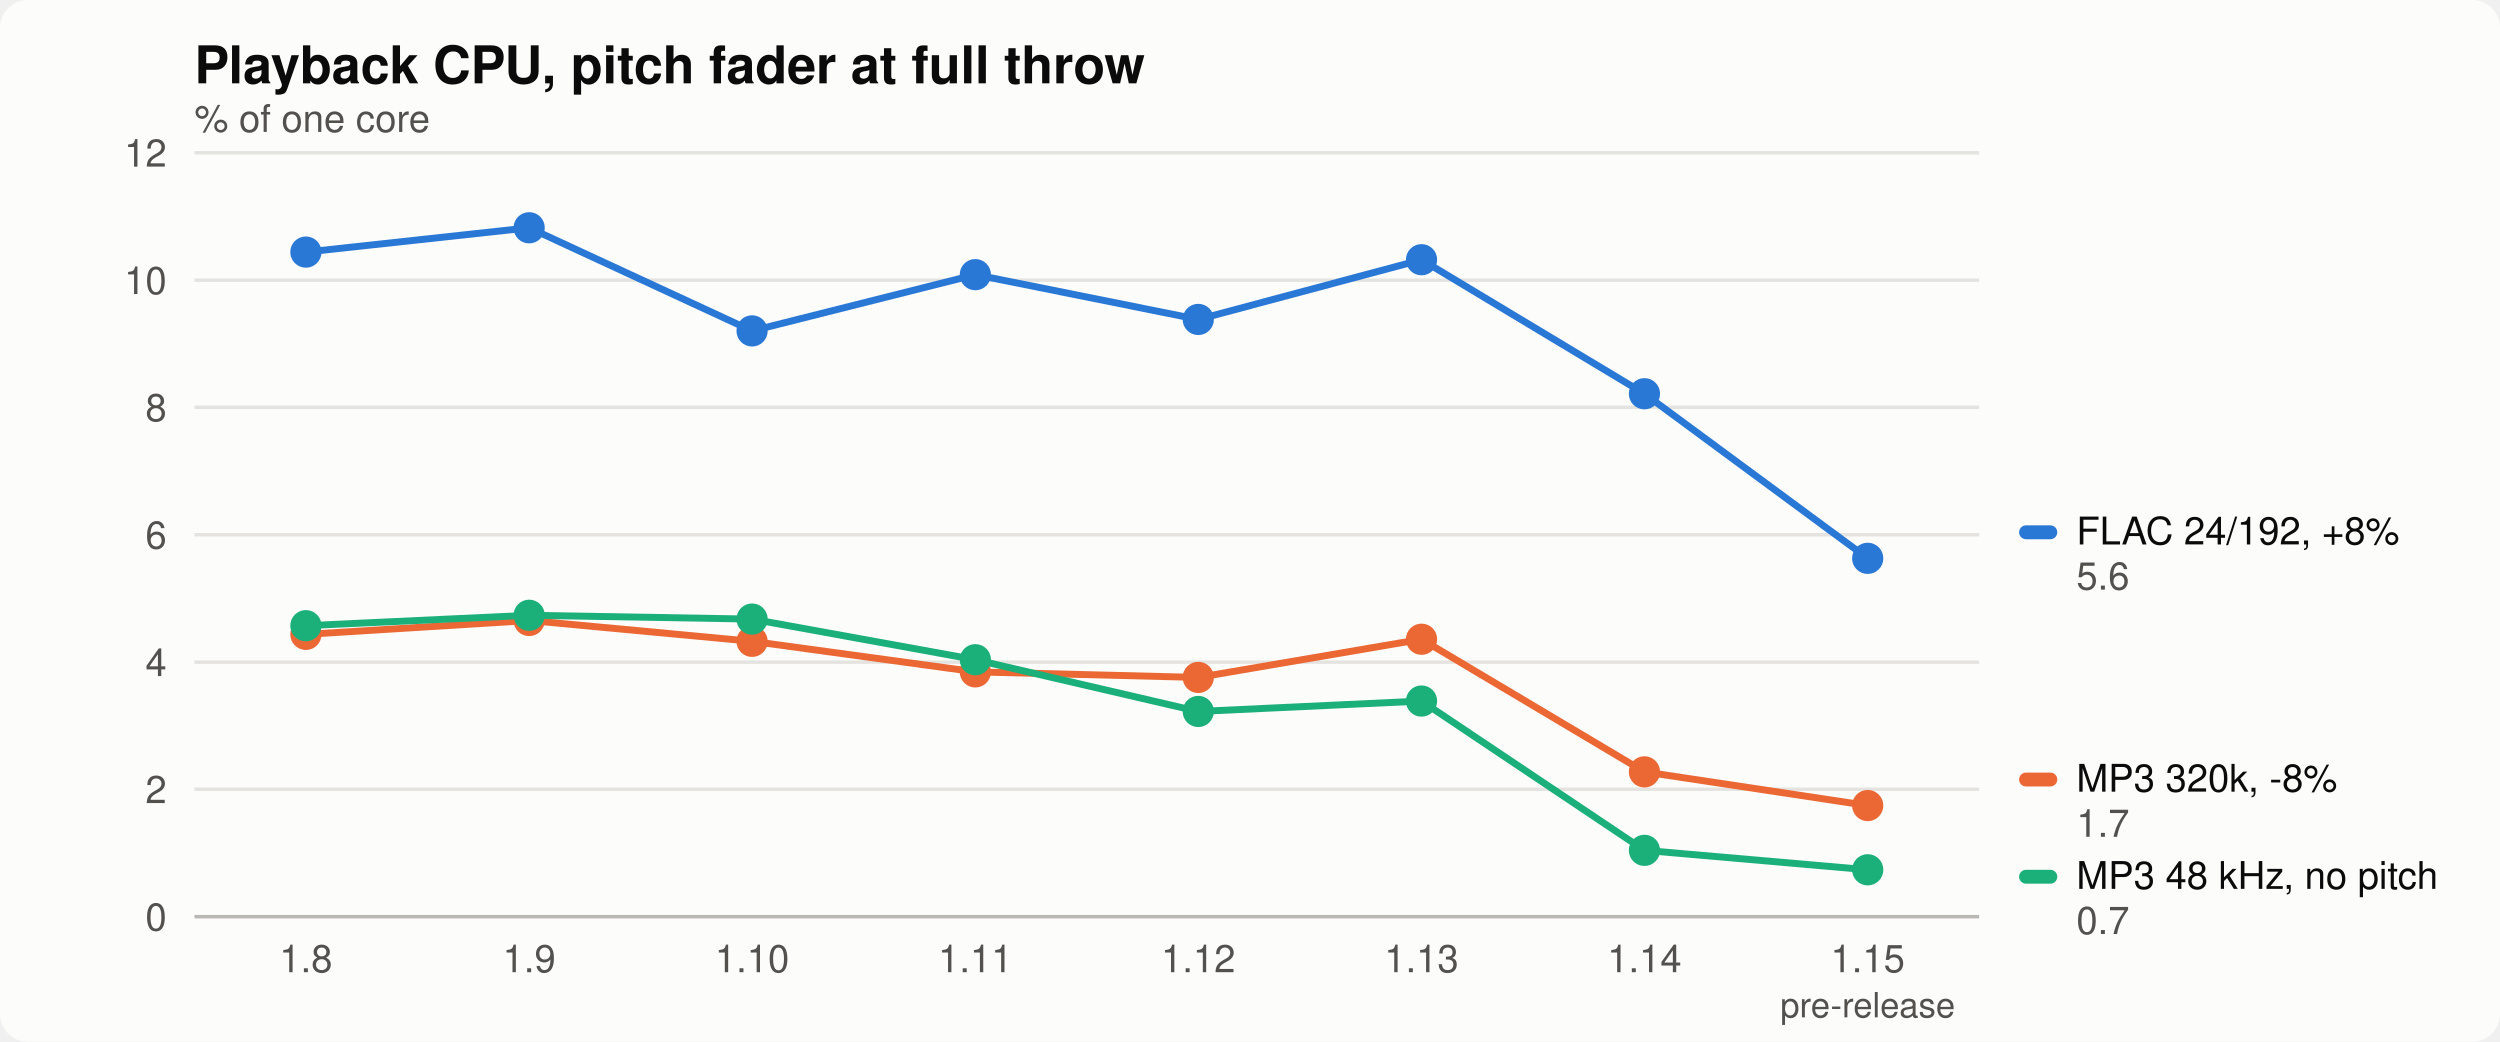
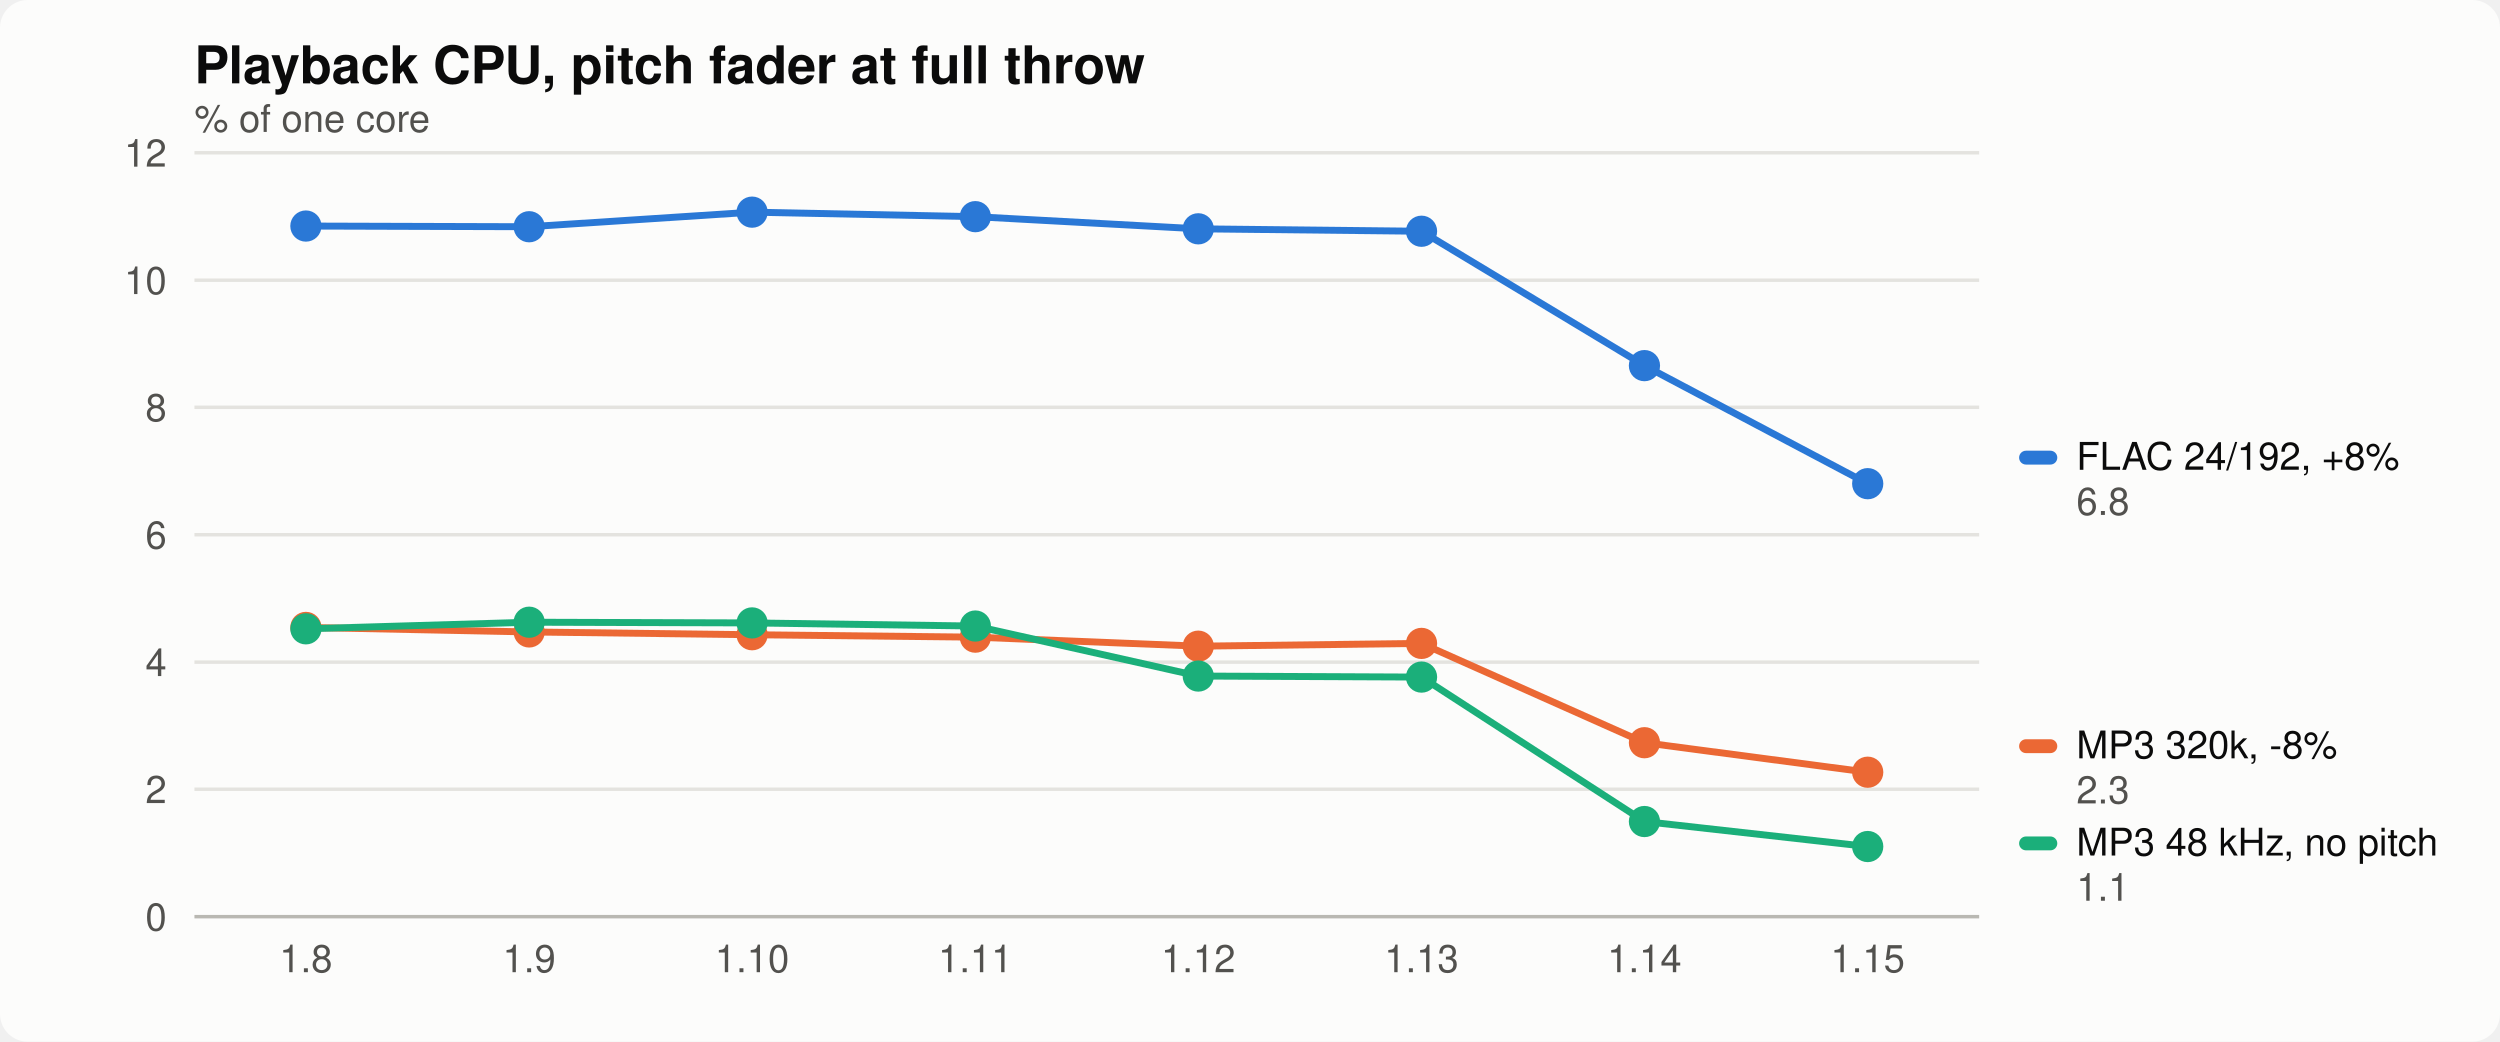
<svg xmlns="http://www.w3.org/2000/svg" viewBox="0 0 720 300" width="720" height="300" font-family="-apple-system,BlinkMacSystemFont,Segoe UI,Helvetica,Arial,sans-serif" role="img" aria-label="Playback CPU, pitch fader at full throw">
  <style>.bg{fill:#fcfcfb}.t{fill:#0b0b0b}.m{fill:#52514e}.g{stroke:#e4e3df}.a{stroke:#b9b8b2}.s0{stroke:#2a78d6;fill:#2a78d6}.s1{stroke:#eb6834;fill:#eb6834}.s2{stroke:#1baf7a;fill:#1baf7a}.s3{stroke:#eda100;fill:#eda100}@media (prefers-color-scheme:dark){.bg{fill:#1a1a19}.t{fill:#ffffff}.m{fill:#c3c2b7}.g{stroke:#2f2f2d}.a{stroke:#555550}.s0{stroke:#3987e5;fill:#3987e5}.s1{stroke:#d95926;fill:#d95926}.s2{stroke:#199e70;fill:#199e70}.s3{stroke:#c98500;fill:#c98500}}.l{fill:none;stroke-width:2;stroke-linejoin:round;stroke-linecap:round}</style>
  <rect class="bg" width="720" height="300" rx="8" />
  <text class="t" x="56" y="24" font-size="15" font-weight="600">Playback CPU, pitch fader at full throw</text>
  <text class="m" x="56" y="38" font-size="11">% of one core</text>
  <line class="a" x1="56" x2="570" y1="264.0" y2="264.0" />
  <text class="m" x="48" y="268.0" font-size="11" text-anchor="end">0</text>
  <line class="g" x1="56" x2="570" y1="227.3" y2="227.3" />
  <text class="m" x="48" y="231.3" font-size="11" text-anchor="end">2</text>
  <line class="g" x1="56" x2="570" y1="190.7" y2="190.7" />
  <text class="m" x="48" y="194.7" font-size="11" text-anchor="end">4</text>
  <line class="g" x1="56" x2="570" y1="154.0" y2="154.0" />
  <text class="m" x="48" y="158.0" font-size="11" text-anchor="end">6</text>
  <line class="g" x1="56" x2="570" y1="117.3" y2="117.3" />
  <text class="m" x="48" y="121.3" font-size="11" text-anchor="end">8</text>
  <line class="g" x1="56" x2="570" y1="80.7" y2="80.7" />
  <text class="m" x="48" y="84.7" font-size="11" text-anchor="end">10</text>
  <line class="g" x1="56" x2="570" y1="44.0" y2="44.0" />
  <text class="m" x="48" y="48.0" font-size="11" text-anchor="end">12</text>
  <text class="m" x="88.1" y="280" font-size="11" text-anchor="middle">1.8</text>
  <text class="m" x="152.4" y="280" font-size="11" text-anchor="middle">1.9</text>
  <text class="m" x="216.6" y="280" font-size="11" text-anchor="middle">1.10</text>
  <text class="m" x="280.9" y="280" font-size="11" text-anchor="middle">1.11</text>
  <text class="m" x="345.1" y="280" font-size="11" text-anchor="middle">1.12</text>
  <text class="m" x="409.4" y="280" font-size="11" text-anchor="middle">1.13</text>
  <text class="m" x="473.6" y="280" font-size="11" text-anchor="middle">1.14</text>
  <text class="m" x="537.9" y="280" font-size="11" text-anchor="middle">1.15</text>
-   <text class="m" x="537.9" y="293" font-size="10" text-anchor="middle">pre-release</text>
-   <path class="l s0" d="M88.1,72.6 L152.4,65.6 L216.6,95.3 L280.9,79.1 L345.1,92.0 L409.4,74.8 L473.6,113.4 L537.9,160.8" />
-   <circle class="s0" cx="88.1" cy="72.6" r="4" stroke="none" />
-   <circle class="s0" cx="152.4" cy="65.6" r="4" stroke="none" />
-   <circle class="s0" cx="216.6" cy="95.3" r="4" stroke="none" />
-   <circle class="s0" cx="280.9" cy="79.1" r="4" stroke="none" />
-   <circle class="s0" cx="345.1" cy="92.0" r="4" stroke="none" />
-   <circle class="s0" cx="409.4" cy="74.8" r="4" stroke="none" />
-   <circle class="s0" cx="473.6" cy="113.4" r="4" stroke="none" />
-   <circle class="s0" cx="537.9" cy="160.8" r="4" stroke="none" />
-   <path class="l s1" d="M88.1,182.7 L152.4,178.7 L216.6,184.7 L280.9,193.5 L345.1,195.1 L409.4,184.1 L473.6,222.3 L537.9,232.0" />
-   <circle class="s1" cx="88.1" cy="182.7" r="4" stroke="none" />
-   <circle class="s1" cx="152.4" cy="178.7" r="4" stroke="none" />
-   <circle class="s1" cx="216.6" cy="184.7" r="4" stroke="none" />
-   <circle class="s1" cx="280.9" cy="193.5" r="4" stroke="none" />
-   <circle class="s1" cx="345.1" cy="195.1" r="4" stroke="none" />
-   <circle class="s1" cx="409.4" cy="184.1" r="4" stroke="none" />
-   <circle class="s1" cx="473.6" cy="222.3" r="4" stroke="none" />
-   <circle class="s1" cx="537.9" cy="232.0" r="4" stroke="none" />
-   <path class="l s2" d="M88.1,180.2 L152.4,177.2 L216.6,178.3 L280.9,190.0 L345.1,204.9 L409.4,201.9 L473.6,244.9 L537.9,250.5" />
-   <circle class="s2" cx="88.1" cy="180.2" r="4" stroke="none" />
-   <circle class="s2" cx="152.4" cy="177.2" r="4" stroke="none" />
-   <circle class="s2" cx="216.6" cy="178.3" r="4" stroke="none" />
-   <circle class="s2" cx="280.9" cy="190.0" r="4" stroke="none" />
-   <circle class="s2" cx="345.1" cy="204.9" r="4" stroke="none" />
-   <circle class="s2" cx="409.4" cy="201.9" r="4" stroke="none" />
-   <circle class="s2" cx="473.6" cy="244.9" r="4" stroke="none" />
-   <circle class="s2" cx="537.9" cy="250.5" r="4" stroke="none" />
-   <rect class="s0" x="582" y="151.8" width="10" height="3" rx="1.5" stroke="none" />
-   <text class="t" x="598" y="156.8" font-size="11">FLAC 24/192, +8%</text>
-   <text class="m" x="598" y="169.8" font-size="11">5.6</text>
-   <rect class="s1" x="582" y="223.0" width="10" height="3" rx="1.5" stroke="none" />
-   <text class="t" x="598" y="228.0" font-size="11">MP3 320k, -8%</text>
-   <text class="m" x="598" y="241.0" font-size="11">1.7</text>
-   <rect class="s2" x="582" y="251.0" width="10" height="3" rx="1.5" stroke="none" />
-   <text class="t" x="598" y="256.0" font-size="11">MP3 48 kHz, no pitch</text>
-   <text class="m" x="598" y="269.0" font-size="11">0.7</text>
+   <path class="l s0" d="M88.1,65.1 L152.4,65.3 L216.6,61.1 L280.9,62.4 L345.1,65.9 L409.4,66.6 L473.6,105.3 L537.9,139.3" />
+   <circle class="s0" cx="88.1" cy="65.1" r="4" stroke="none" />
+   <circle class="s0" cx="152.4" cy="65.3" r="4" stroke="none" />
+   <circle class="s0" cx="216.6" cy="61.1" r="4" stroke="none" />
+   <circle class="s0" cx="280.9" cy="62.4" r="4" stroke="none" />
+   <circle class="s0" cx="345.1" cy="65.9" r="4" stroke="none" />
+   <circle class="s0" cx="409.4" cy="66.6" r="4" stroke="none" />
+   <circle class="s0" cx="473.6" cy="105.3" r="4" stroke="none" />
+   <circle class="s0" cx="537.9" cy="139.3" r="4" stroke="none" />
+   <path class="l s1" d="M88.1,180.7 L152.4,182.0 L216.6,182.8 L280.9,183.5 L345.1,186.1 L409.4,185.3 L473.6,213.9 L537.9,222.4" />
+   <circle class="s1" cx="88.1" cy="180.7" r="4" stroke="none" />
+   <circle class="s1" cx="152.4" cy="182.0" r="4" stroke="none" />
+   <circle class="s1" cx="216.6" cy="182.8" r="4" stroke="none" />
+   <circle class="s1" cx="280.9" cy="183.5" r="4" stroke="none" />
+   <circle class="s1" cx="345.1" cy="186.1" r="4" stroke="none" />
+   <circle class="s1" cx="409.4" cy="185.3" r="4" stroke="none" />
+   <circle class="s1" cx="473.6" cy="213.9" r="4" stroke="none" />
+   <circle class="s1" cx="537.9" cy="222.4" r="4" stroke="none" />
+   <path class="l s2" d="M88.1,181.1 L152.4,179.2 L216.6,179.4 L280.9,180.3 L345.1,194.7 L409.4,195.0 L473.6,236.6 L537.9,243.8" />
+   <circle class="s2" cx="88.1" cy="181.1" r="4" stroke="none" />
+   <circle class="s2" cx="152.4" cy="179.2" r="4" stroke="none" />
+   <circle class="s2" cx="216.6" cy="179.4" r="4" stroke="none" />
+   <circle class="s2" cx="280.9" cy="180.3" r="4" stroke="none" />
+   <circle class="s2" cx="345.1" cy="194.7" r="4" stroke="none" />
+   <circle class="s2" cx="409.4" cy="195.0" r="4" stroke="none" />
+   <circle class="s2" cx="473.6" cy="236.6" r="4" stroke="none" />
+   <circle class="s2" cx="537.9" cy="243.8" r="4" stroke="none" />
+   <rect class="s0" x="582" y="130.3" width="10" height="3" rx="1.5" stroke="none" />
+   <text class="t" x="598" y="135.3" font-size="11">FLAC 24/192, +8%</text>
+   <text class="m" x="598" y="148.3" font-size="11">6.8</text>
+   <rect class="s1" x="582" y="213.4" width="10" height="3" rx="1.5" stroke="none" />
+   <text class="t" x="598" y="218.4" font-size="11">MP3 320k, -8%</text>
+   <text class="m" x="598" y="231.4" font-size="11">2.3</text>
+   <rect class="s2" x="582" y="241.4" width="10" height="3" rx="1.5" stroke="none" />
+   <text class="t" x="598" y="246.4" font-size="11">MP3 48 kHz, no pitch</text>
+   <text class="m" x="598" y="259.4" font-size="11">1.1</text>
</svg>
